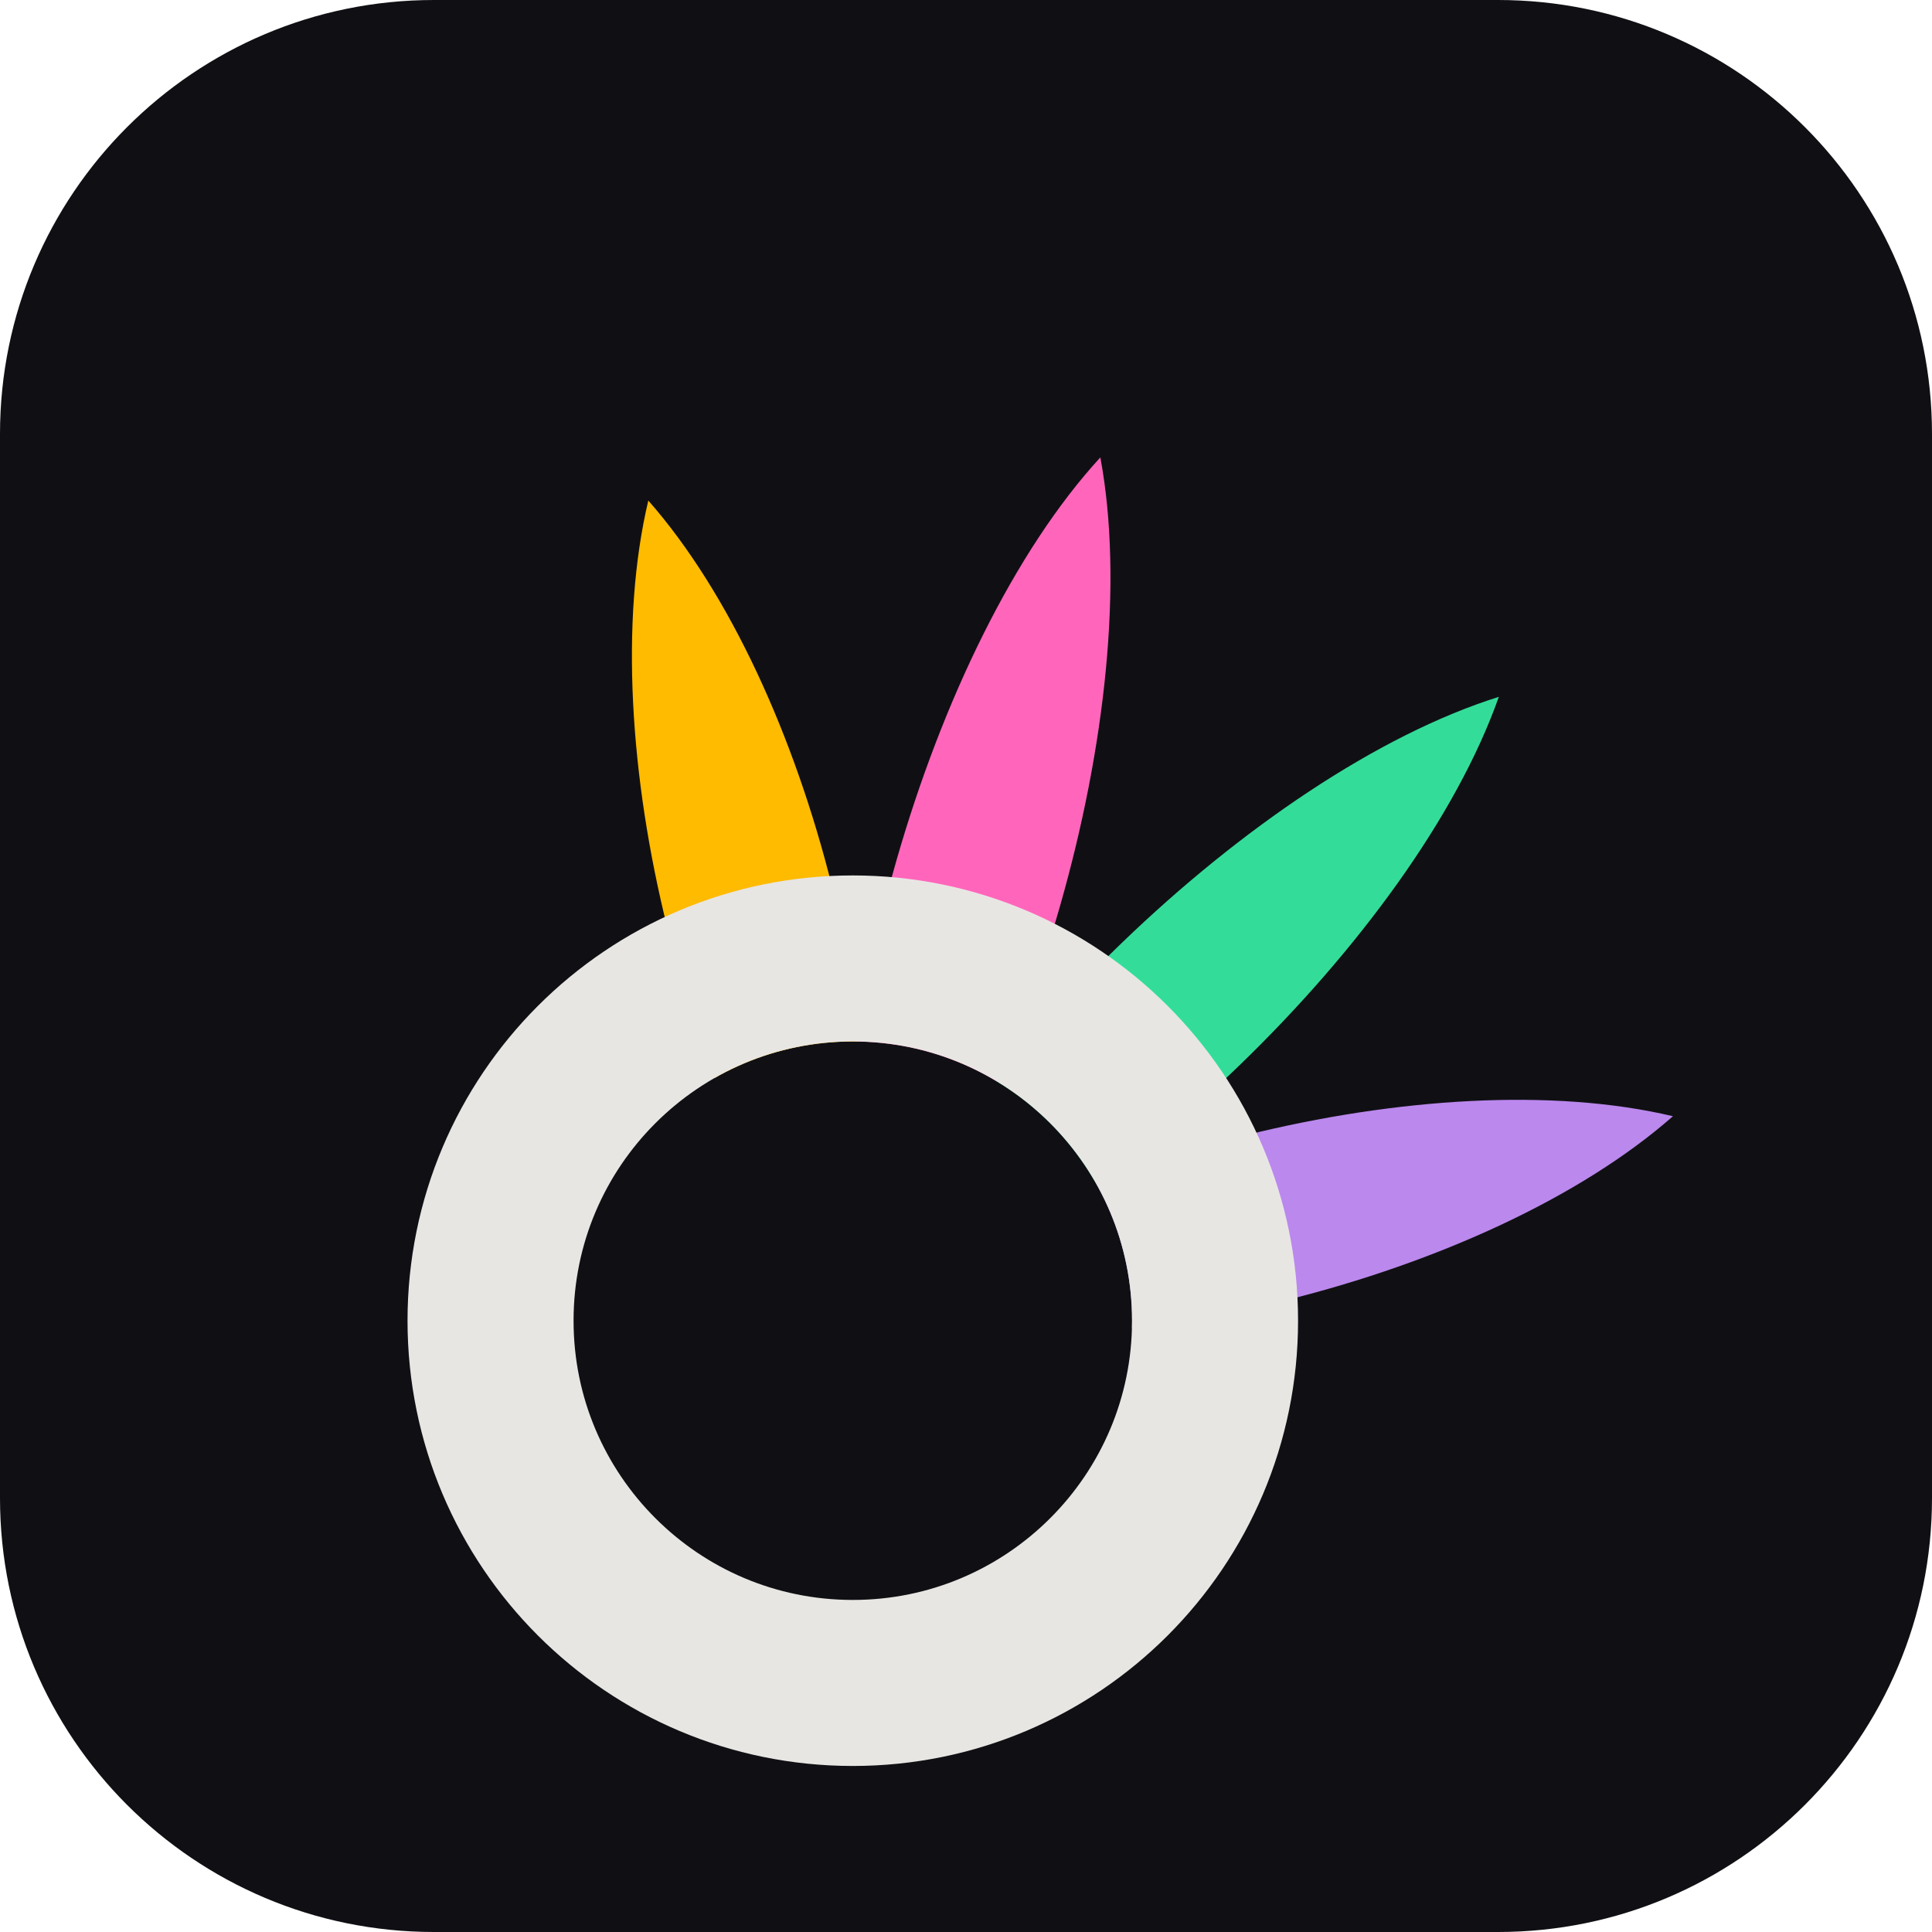
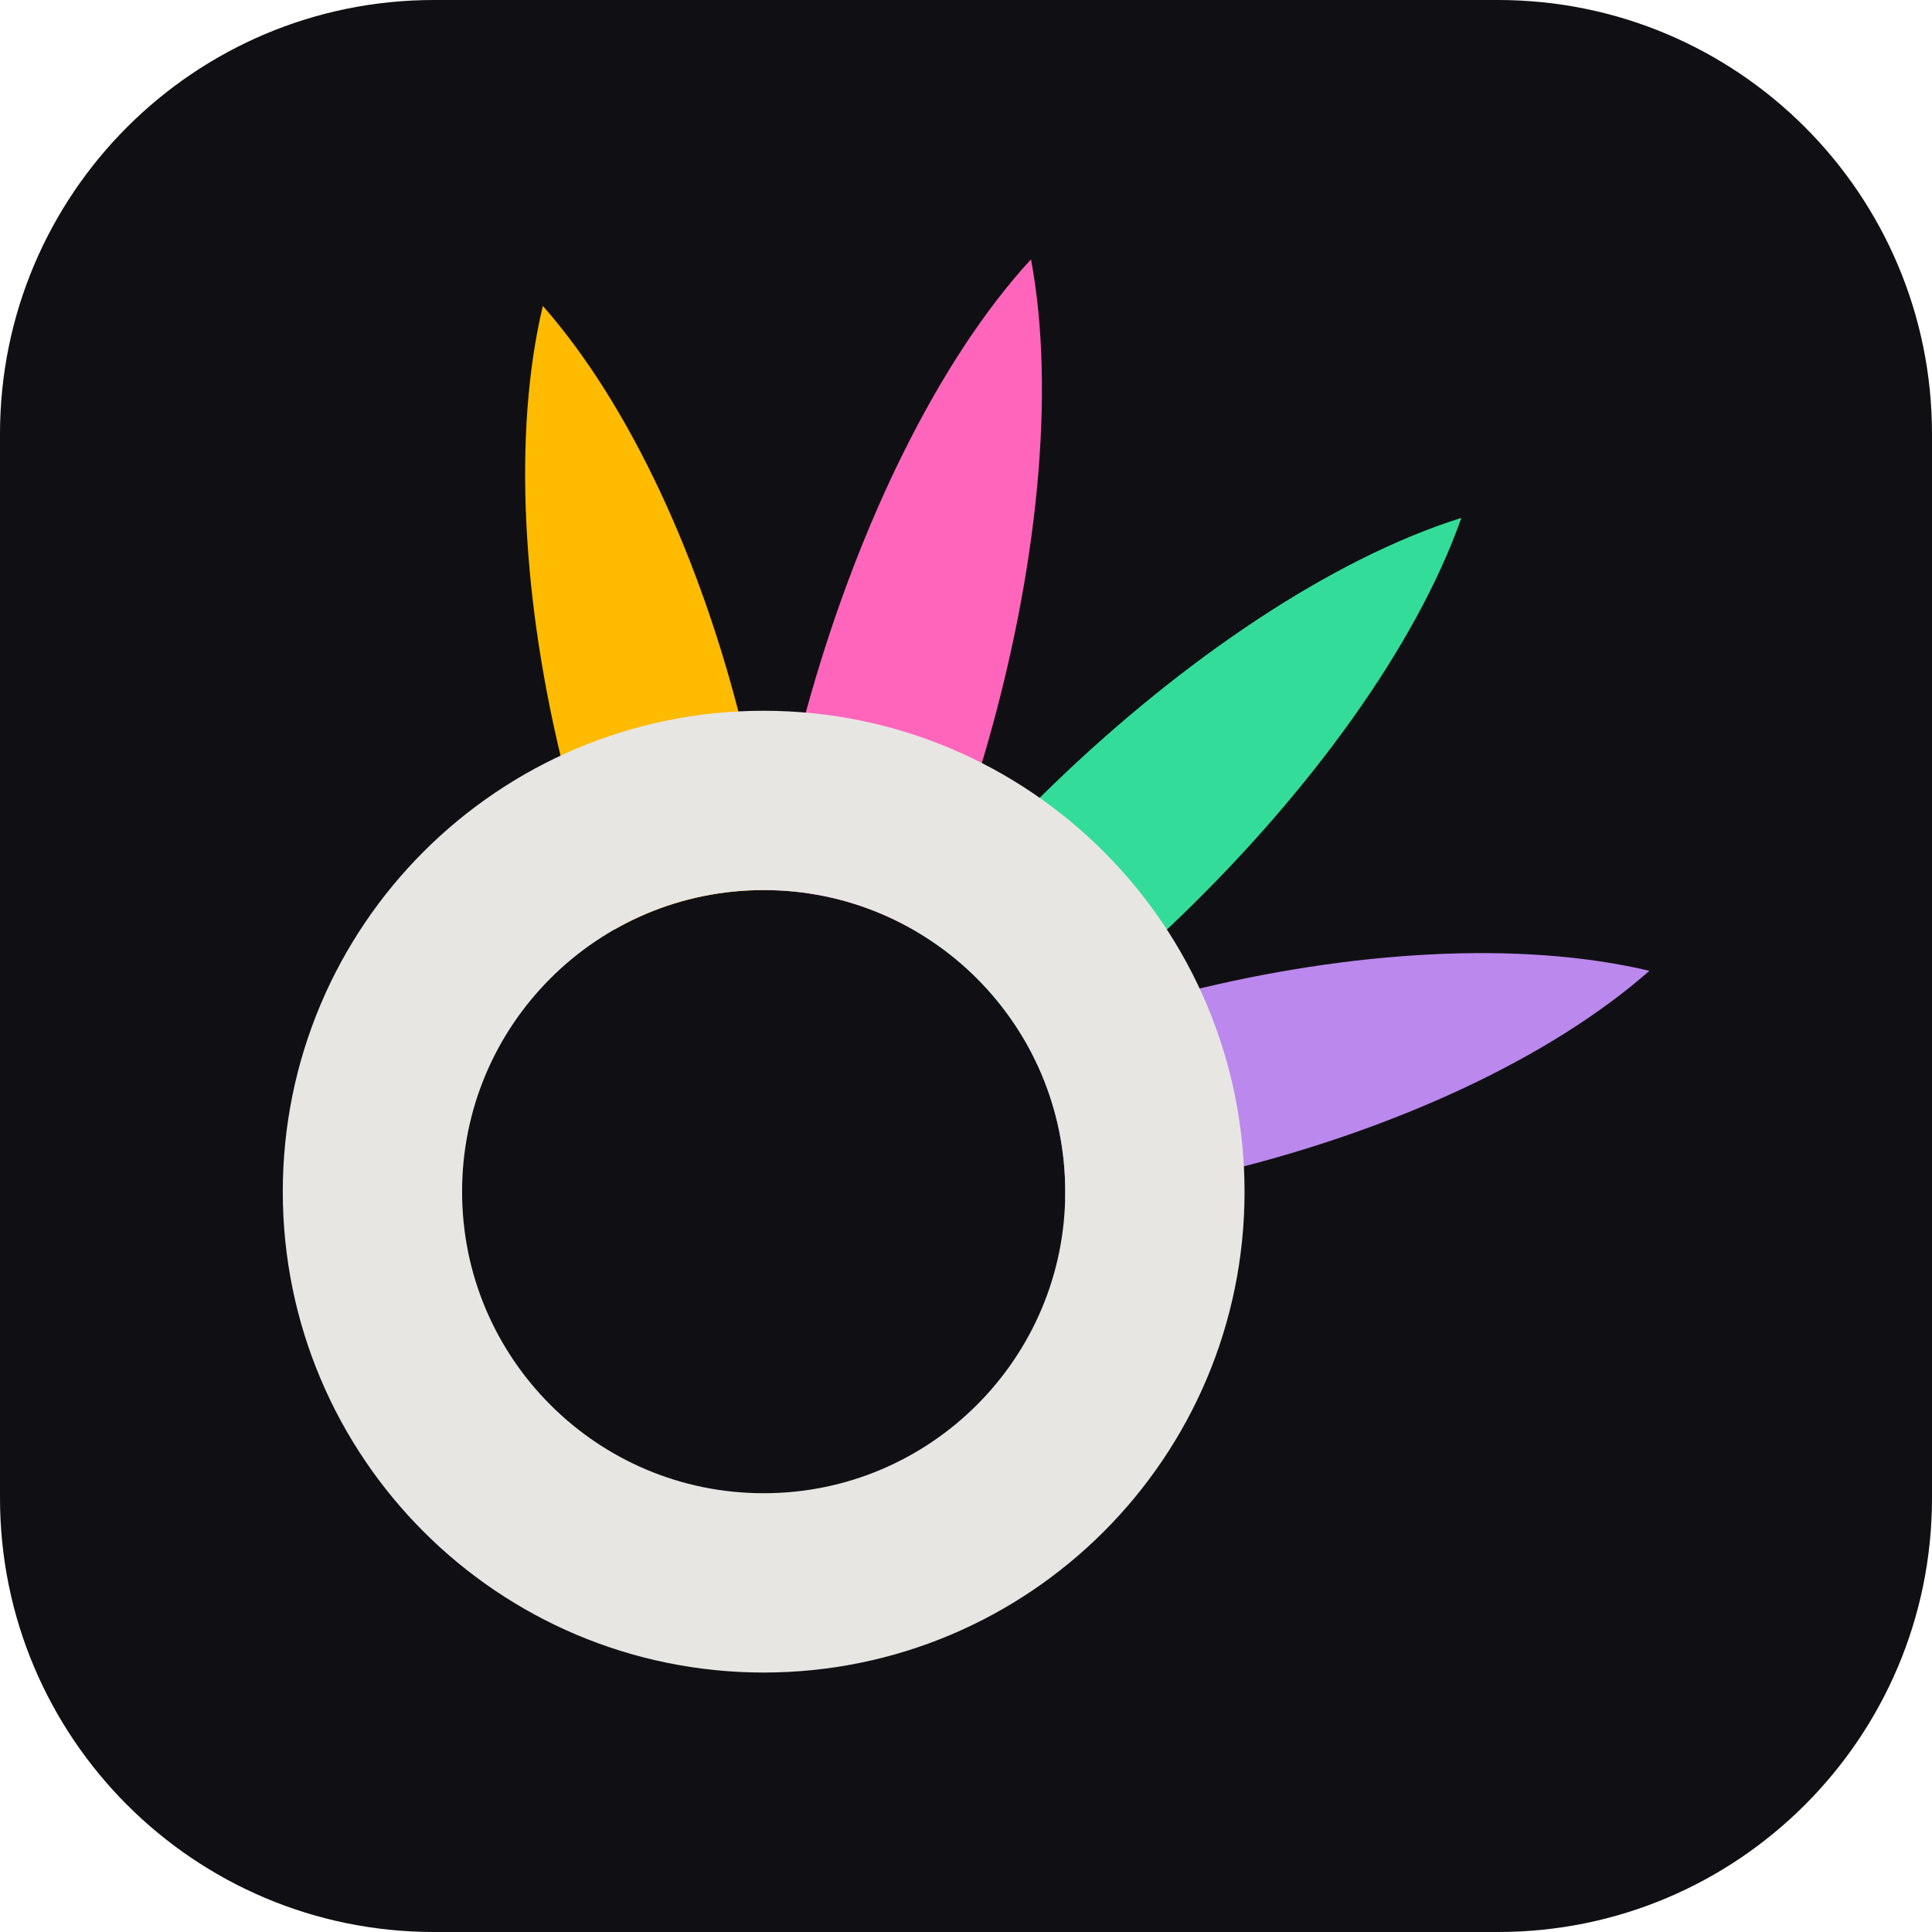
<svg xmlns="http://www.w3.org/2000/svg" width="512" height="512" viewBox="0 0 512 512">
  <rect width="512" height="512" rx="115" fill="#101014" />
-   <g transform="translate(226 350)">
-     <g transform="rotate(-14)">
-       <path d="M 0 0 C 30 -60 30 -166 0 -224 C -30 -166 -30 -60 0 0 Z" fill="#FFBB00" />
+   <g transform="translate(-41.7 -62.2) scale(1.08)">
+     <g transform="translate(226 350)">
+       <g transform="rotate(-14)">
+         <path d="M 0 0 C 30 -60 30 -166 0 -224 C -30 -166 -30 -60 0 0 Z" fill="#FFBB00" />
+       </g>
+       <g transform="rotate(16)">
+         <path d="M 0 0 C 30 -64 30 -178 0 -238 C -30 -178 -30 -64 0 0 Z" fill="#FF66BB" />
+       </g>
+       <g transform="rotate(46)">
+         <path d="M 0 0 C 30 -64 30 -178 0 -238 C -30 -178 -30 -64 0 0 Z" fill="#33DD99" />
+       </g>
+       <g transform="rotate(76)">
+         <path d="M 0 0 C 30 -60 30 -166 0 -224 C -30 -166 -30 -60 0 0 Z" fill="#BB88EE" />
+       </g>
    </g>
-     <g transform="rotate(16)">
-       <path d="M 0 0 C 30 -64 30 -178 0 -238 C -30 -178 -30 -64 0 0 Z" fill="#FF66BB" />
-     </g>
-     <g transform="rotate(46)">
-       <path d="M 0 0 C 30 -64 30 -178 0 -238 C -30 -178 -30 -64 0 0 Z" fill="#33DD99" />
-     </g>
-     <g transform="rotate(76)">
-       <path d="M 0 0 C 30 -60 30 -166 0 -224 C -30 -166 -30 -60 0 0 Z" fill="#BB88EE" />
-     </g>
+     <circle cx="226" cy="350" r="74" fill="#101014" />
+     <circle cx="226" cy="350" r="96" fill="none" stroke="#e8e6e3" stroke-width="44" />
  </g>
-   <circle cx="226" cy="350" r="74" fill="#101014" />
-   <circle cx="226" cy="350" r="96" fill="none" stroke="#e8e6e3" stroke-width="44" />
</svg>
